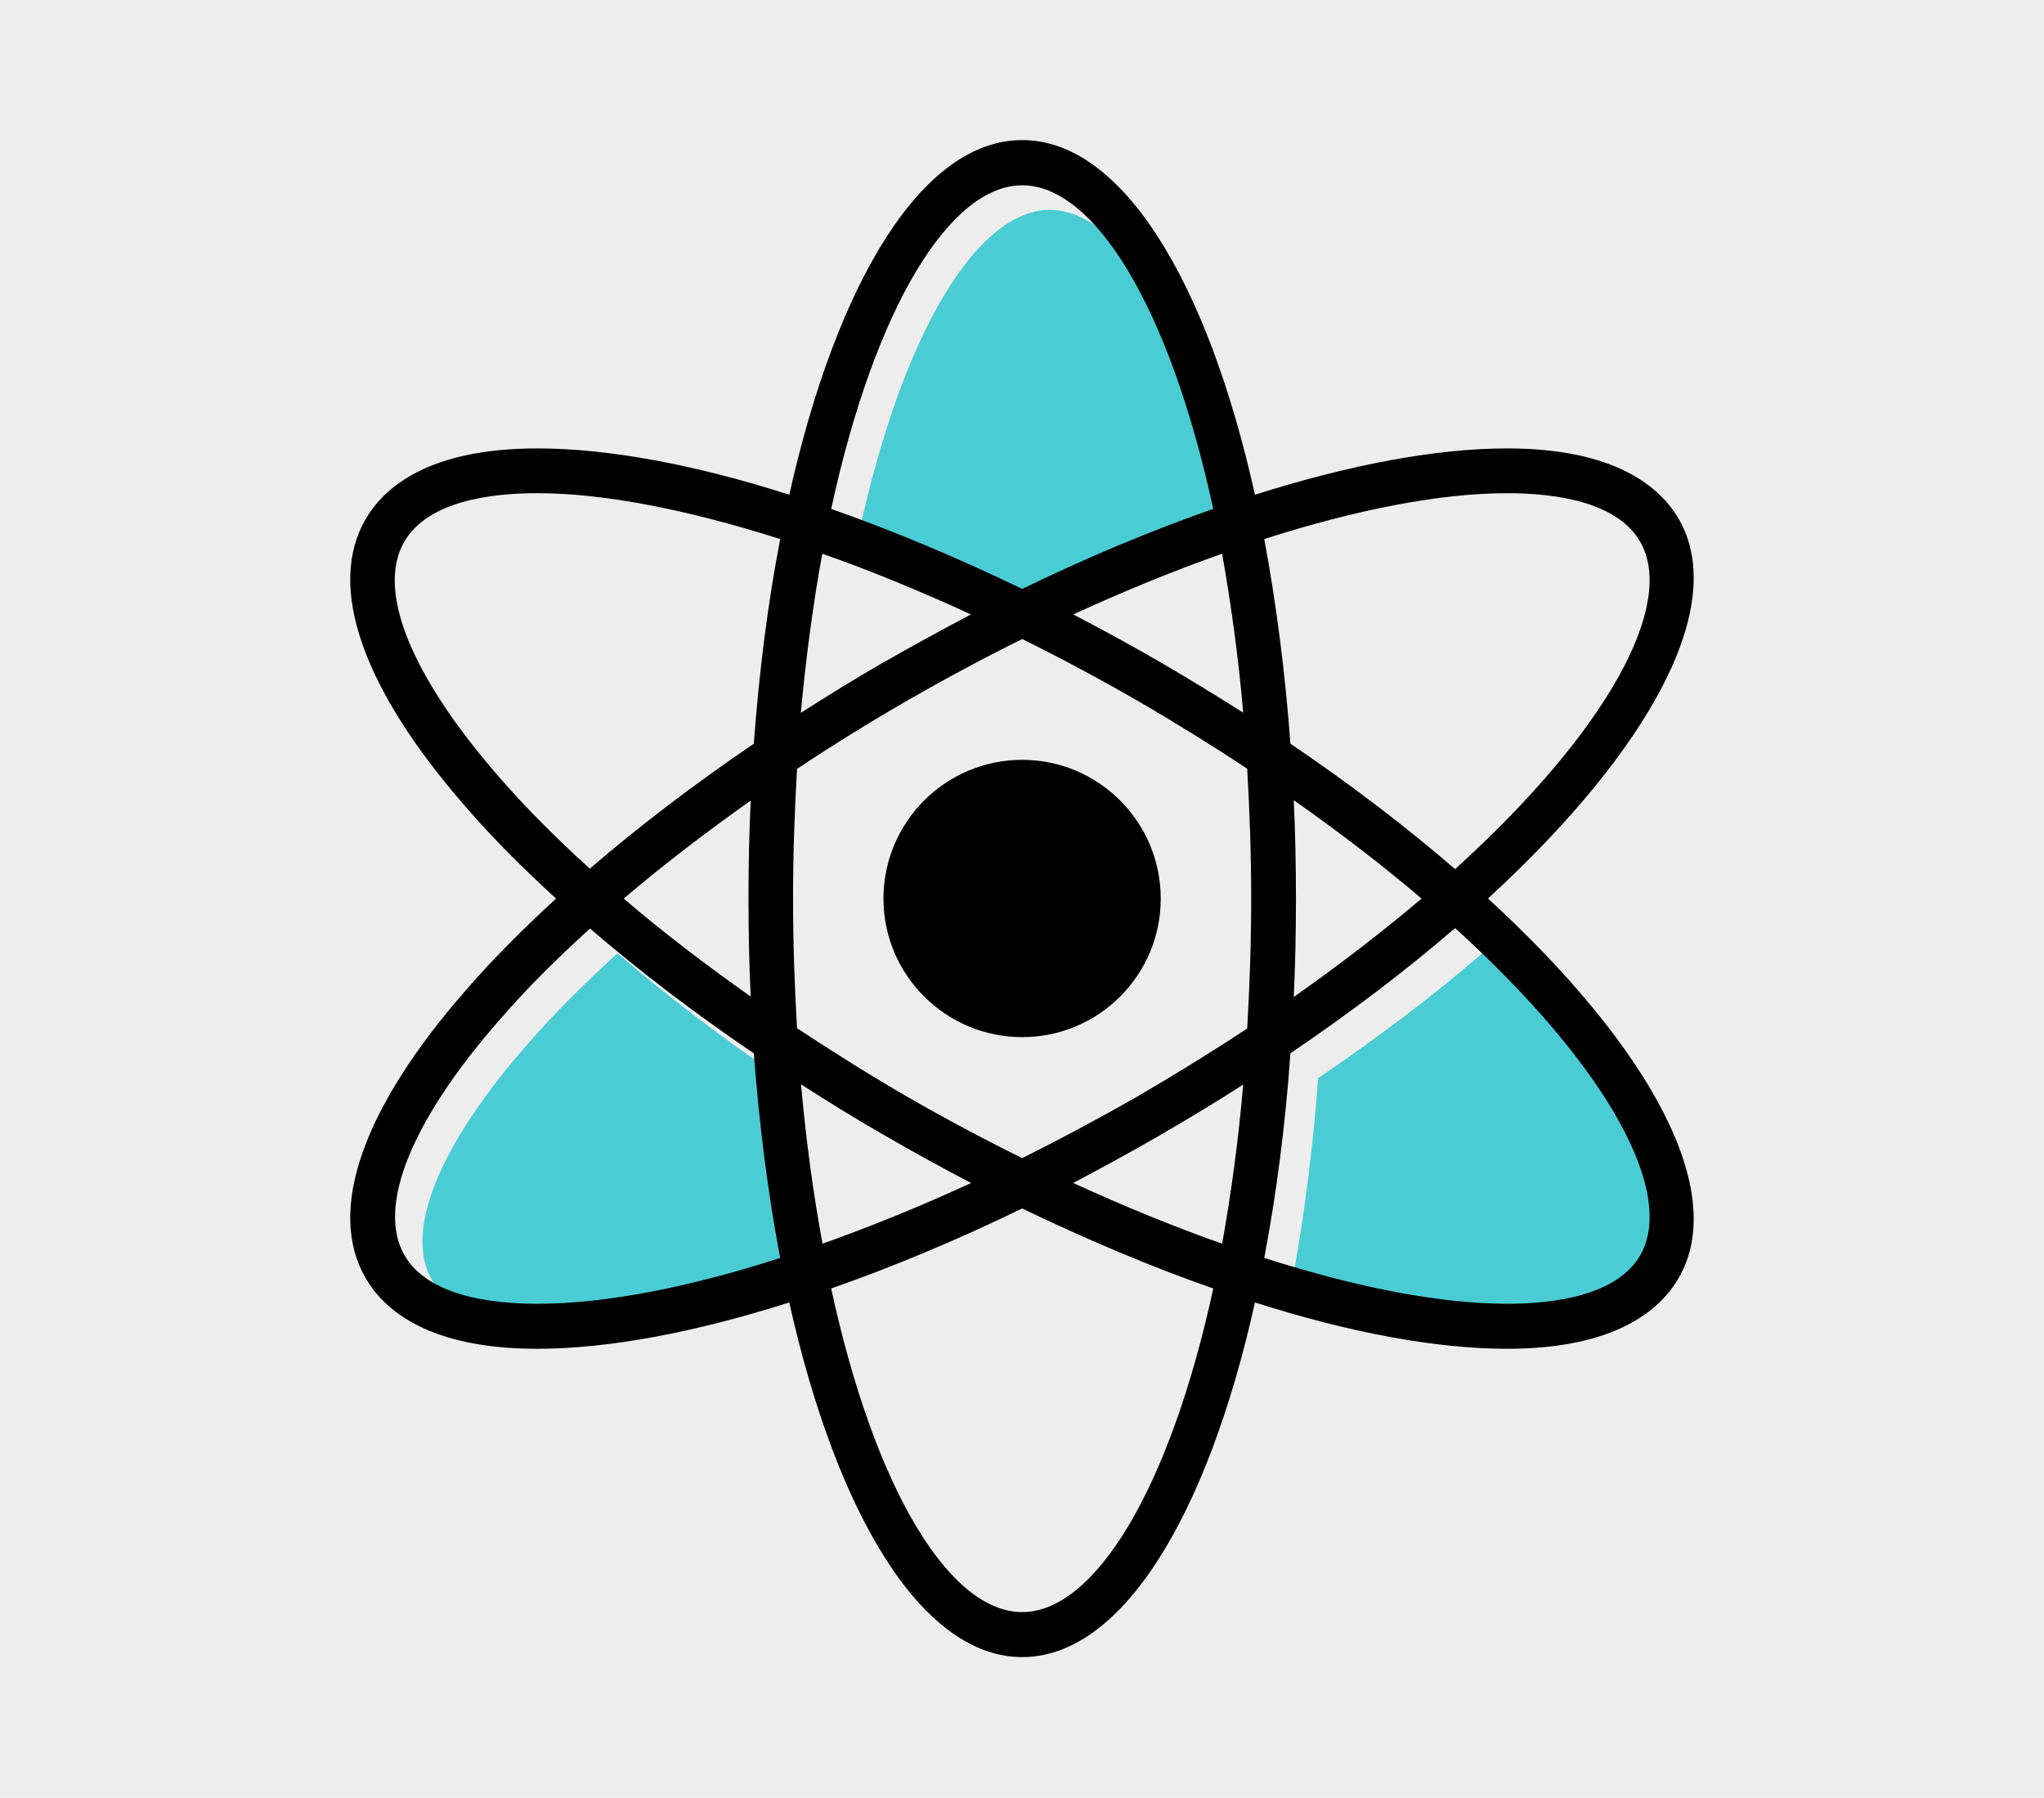
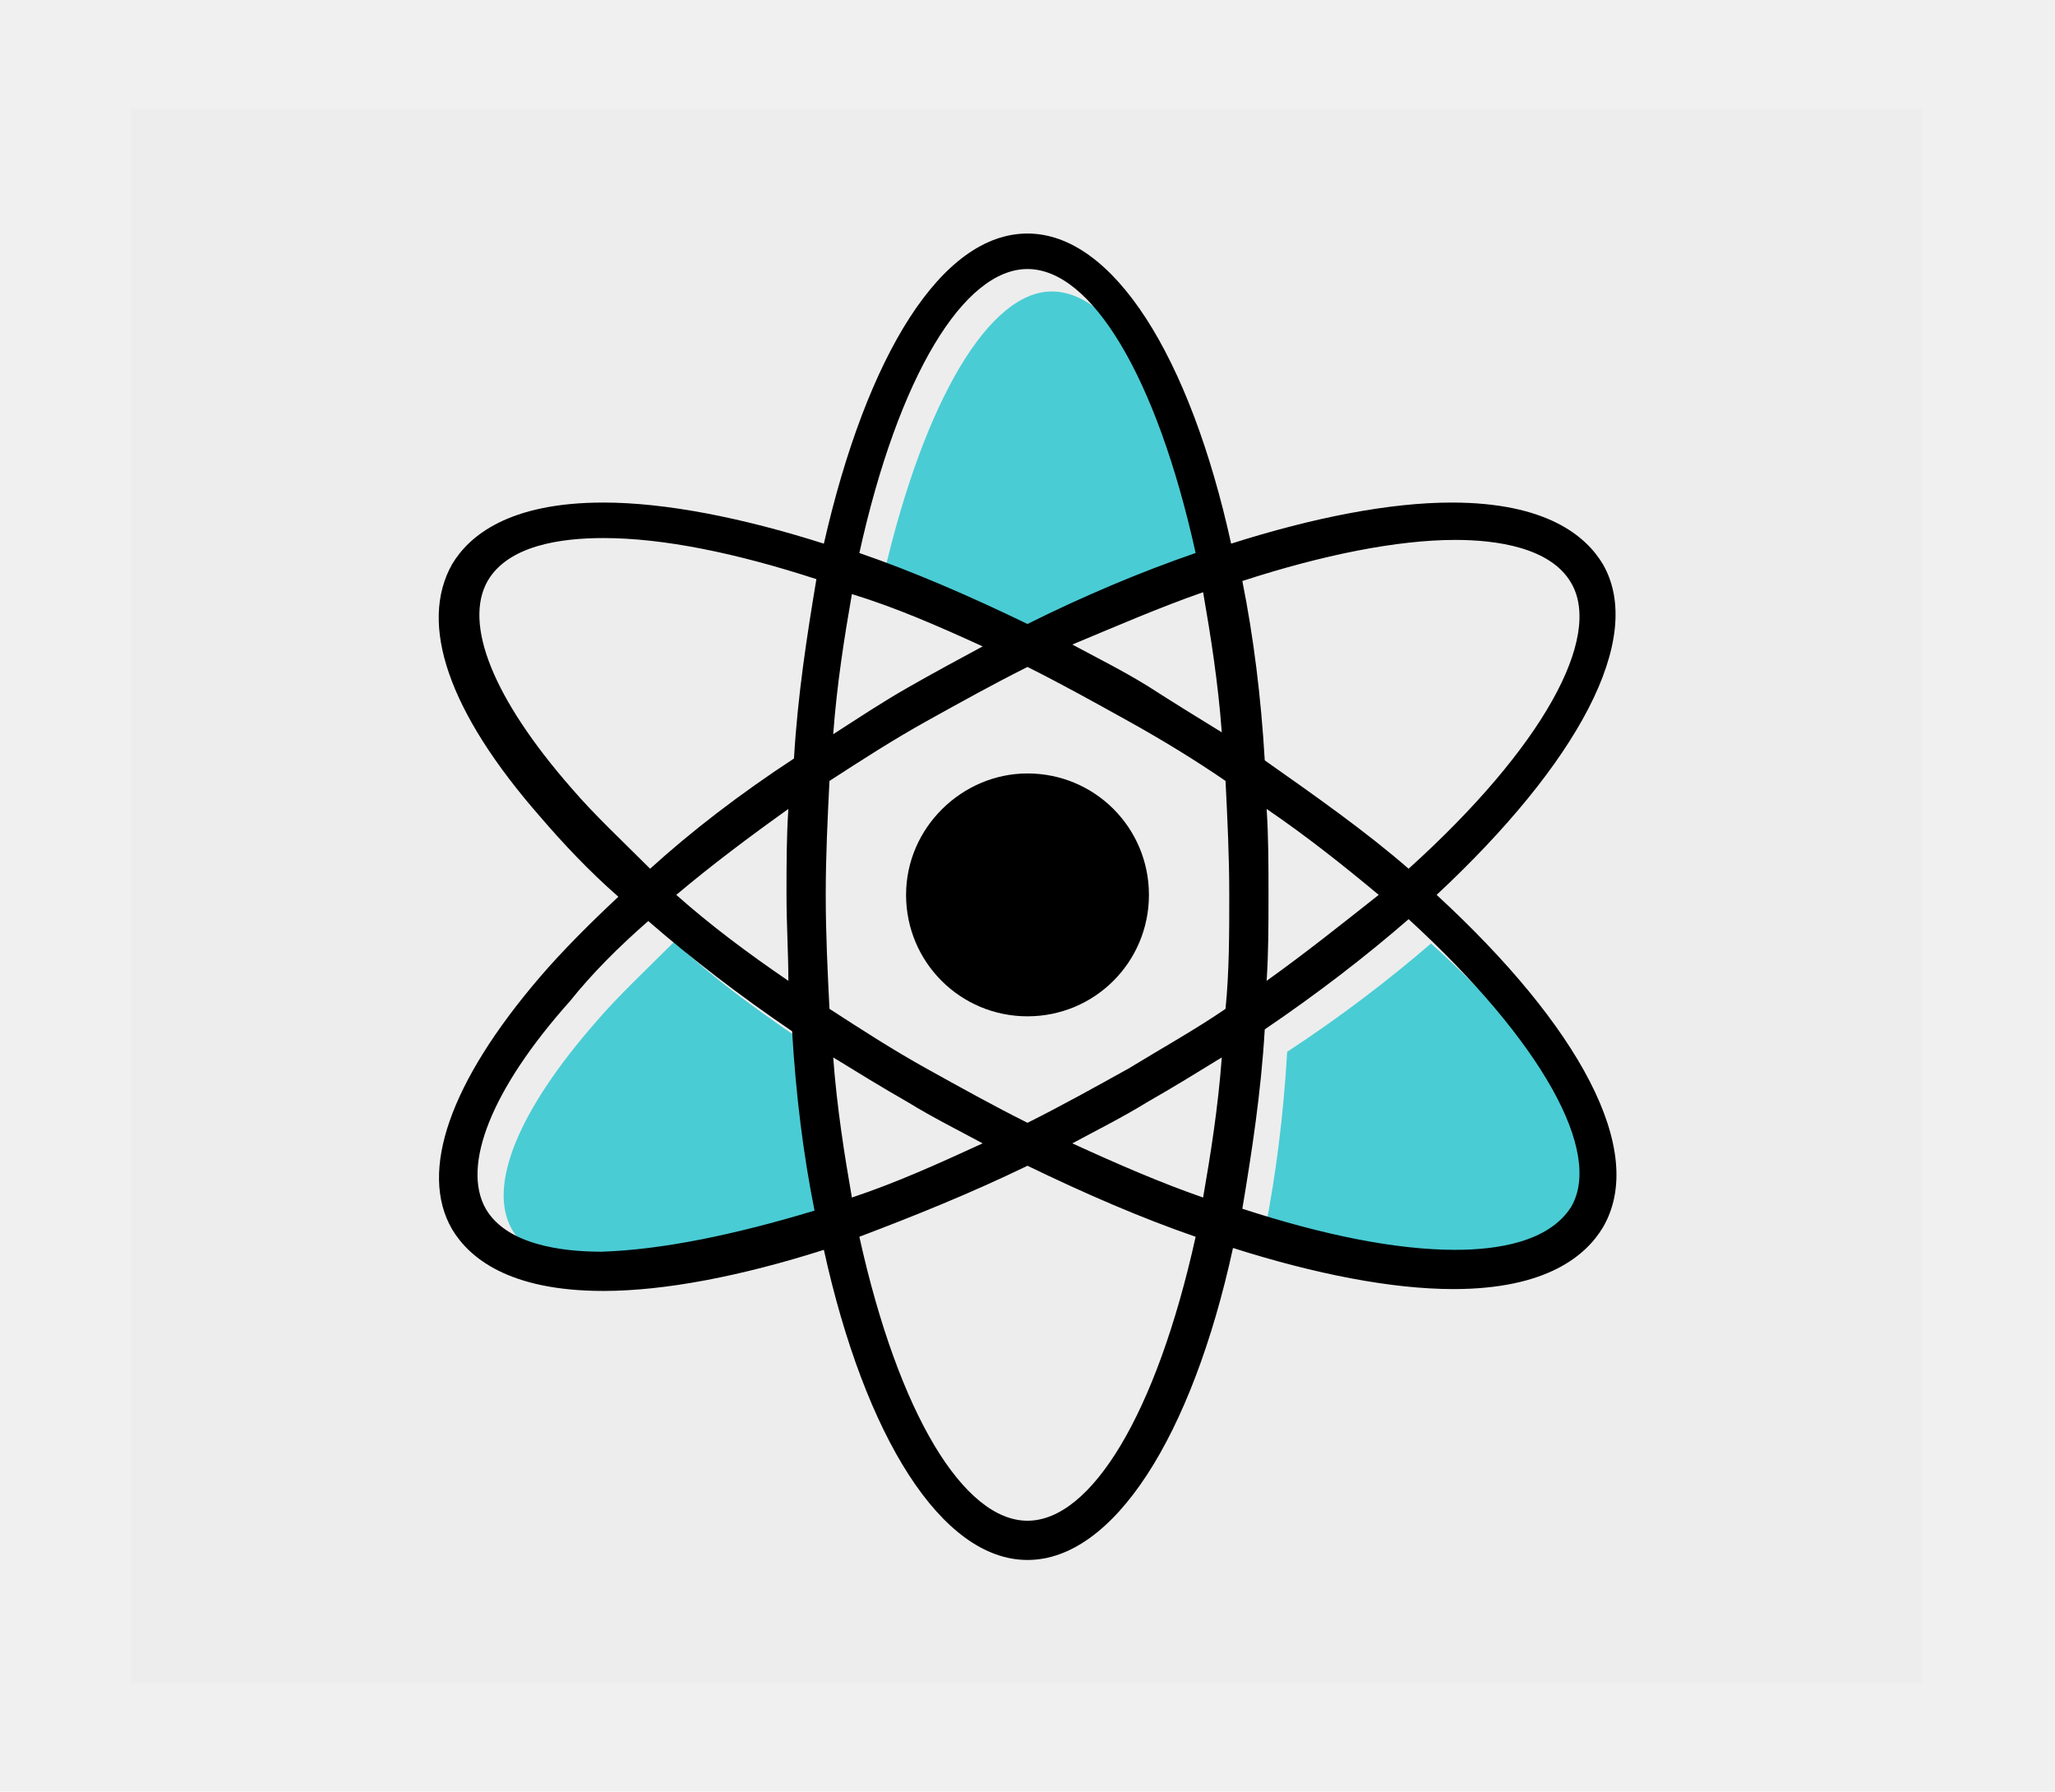
- <svg xmlns="http://www.w3.org/2000/svg" id="uuid-9884af53-bda2-44dd-b4f3-c97d76cbd288" width="92.22" height="81.1" viewBox="0 0 92.22 81.1">
-   <defs>
-     <style>.uuid-6414c423-5955-47dc-8f3f-49e2652a8d9f{fill:#4accd4;}.uuid-87b7d4fb-3b88-46f0-8d4f-b21fa6932224{fill:#ededed;}</style>
-   </defs>
-   <g id="uuid-553929a9-5cff-4ef7-9877-1d29226a4584">
-     <rect class="uuid-87b7d4fb-3b88-46f0-8d4f-b21fa6932224" width="92.22" height="81.1" />
-     <g>
+ <svg xmlns="http://www.w3.org/2000/svg" version="1.1" id="Calque_1" x="0px" y="0px" viewBox="0 0 110 95.9" style="enable-background:new 0 0 110 95.9;" xml:space="preserve">
+   <style type="text/css">
+ 	.st0{fill:#F0F0F0;}
+ 	.st1{fill:#EDEDED;}
+ 	.st2{fill:#4ACCD4;}
+ </style>
+   <g id="Calque_2_00000072242424698694496510000008904367947025742227_">
+     <rect class="st0" width="110" height="95.9" />
+   </g>
+   <g id="uuid-9884af53-bda2-44dd-b4f3-c97d76cbd288">
+     <g id="uuid-553929a9-5cff-4ef7-9877-1d29226a4584">
+       <rect x="7" y="5.8" class="st1" width="95.9" height="84.3" />
      <g>
-         <path class="uuid-6414c423-5955-47dc-8f3f-49e2652a8d9f" d="M66.9,42.99c6.92,6.27,9.97,11.95,8.35,14.77-1.04,1.8-3.84,2.18-6,2.18-3.03,0-6.82-.73-10.96-2.07,.53-2.84,.94-5.94,1.18-9.23,2.73-1.85,5.23-3.75,7.43-5.65Z" />
-         <path class="uuid-6414c423-5955-47dc-8f3f-49e2652a8d9f" d="M47.37,9.47c3.24,0,6.64,5.47,8.62,14.6-2.78,.97-5.67,2.18-8.62,3.61-2.95-1.43-5.85-2.64-8.62-3.61,1.98-9.13,5.36-14.6,8.62-14.6Z" />
-         <path class="uuid-6414c423-5955-47dc-8f3f-49e2652a8d9f" d="M35.26,48.64c.24,3.28,.64,6.38,1.19,9.23-4.15,1.33-7.93,2.07-10.96,2.07-2.17,0-4.95-.38-6-2.19-1.27-2.18,.3-6.06,4.3-10.63,1.19-1.37,2.56-2.74,4.07-4.11,2.22,1.91,4.71,3.81,7.39,5.63Z" />
-       </g>
-       <g>
-         <path d="M67.14,40.54c7.31,6.71,10.86,13.21,8.6,17.11-.83,1.45-2.86,3.2-7.74,3.2-3.22,0-7.12-.73-11.38-2.09-2.15,9.67-6.02,16-10.5,16s-8.35-6.33-10.51-16c-4.25,1.35-8.15,2.09-11.37,2.09-4.89,0-6.91-1.74-7.75-3.2-1.75-3.03-.14-7.64,4.53-12.98,1.19-1.37,2.56-2.75,4.07-4.13-1.51-1.38-2.89-2.76-4.07-4.13-4.67-5.34-6.28-9.95-4.53-12.98,.84-1.45,2.86-3.2,7.75-3.2,3.22,0,7.12,.73,11.37,2.09,2.17-9.67,6.02-16,10.51-16s8.35,6.33,10.5,16c4.26-1.35,8.16-2.09,11.38-2.09,4.87,0,6.91,1.74,7.75,3.2,2.24,3.9-1.31,10.4-8.62,17.11Zm-1.49-1.33c6.92-6.27,9.97-11.96,8.35-14.77-1.04-1.81-3.84-2.19-6-2.19-3.03,0-6.82,.74-10.96,2.07,.53,2.85,.94,5.95,1.18,9.23,2.73,1.85,5.23,3.76,7.43,5.66Zm8.35,17.43c1.62-2.82-1.43-8.49-8.35-14.77-2.2,1.9-4.7,3.8-7.43,5.65-.23,3.29-.64,6.38-1.18,9.23,4.14,1.33,7.93,2.07,10.96,2.07,2.15,0,4.95-.38,6-2.18Zm-9.86-16.1c-1.73-1.47-3.65-2.95-5.77-4.44,.07,1.45,.1,2.93,.1,4.44s-.03,2.99-.1,4.44c2.12-1.49,4.04-2.98,5.77-4.44Zm-7.69,0c0-2.03-.07-3.99-.18-5.86-1.57-1.04-3.23-2.07-4.99-3.09-1.72-.99-3.44-1.91-5.16-2.76-1.72,.85-3.45,1.78-5.16,2.76-1.73,1-3.4,2.03-5,3.1-.11,1.88-.18,3.83-.18,5.85s.07,3.97,.18,5.85c1.6,1.05,3.26,2.1,4.99,3.1,1.72,.99,3.45,1.91,5.17,2.76,1.72-.86,3.44-1.78,5.16-2.76,1.75-1.02,3.42-2.05,4.99-3.09,.11-1.88,.18-3.83,.18-5.86Zm-.36-8.39c-.22-2.56-.56-4.96-.95-7.17-2.18,.77-4.43,1.69-6.72,2.74,1.29,.67,2.59,1.38,3.87,2.12,1.31,.76,2.56,1.53,3.8,2.31Zm-.95,23.96c.4-2.22,.73-4.62,.95-7.18-1.22,.79-2.49,1.55-3.8,2.31-1.29,.75-2.59,1.45-3.87,2.13,2.29,1.05,4.54,1.97,6.72,2.74Zm-.4-33.15c-1.98-9.13-5.37-14.6-8.62-14.6s-6.64,5.47-8.62,14.6c2.76,.97,5.66,2.18,8.62,3.61,2.94-1.43,5.84-2.64,8.62-3.61Zm-8.62,49.77c3.24,0,6.64-5.47,8.62-14.6-2.78-.97-5.67-2.19-8.62-3.61-2.95,1.43-5.85,2.64-8.62,3.61,1.98,9.13,5.36,14.6,8.62,14.6Zm-6.18-42.89c1.3-.74,2.59-1.45,3.87-2.12-2.29-1.05-4.54-1.98-6.71-2.74-.41,2.22-.73,4.62-.97,7.18,1.24-.79,2.5-1.57,3.8-2.32Zm3.87,23.53c-1.29-.68-2.58-1.38-3.87-2.13-1.3-.74-2.55-1.52-3.8-2.32,.23,2.58,.56,4.97,.97,7.19,2.17-.77,4.42-1.69,6.71-2.74Zm-9.8-19.81c.24-3.29,.64-6.38,1.19-9.24-4.15-1.32-7.93-2.07-10.96-2.07-2.17,0-4.95,.38-6,2.19-1.27,2.19,.3,6.06,4.3,10.64,1.19,1.37,2.56,2.74,4.07,4.11,2.22-1.91,4.71-3.81,7.39-5.63Zm1.19,23.19c-.54-2.84-.94-5.95-1.19-9.23-2.69-1.82-5.17-3.72-7.39-5.63-1.51,1.37-2.89,2.74-4.07,4.11-4,4.56-5.56,8.45-4.3,10.63,1.04,1.81,3.83,2.19,6,2.19,3.03,0,6.81-.73,10.96-2.07Zm-1.43-16.21c0-1.5,.03-2.98,.1-4.42-2.04,1.44-3.97,2.92-5.73,4.42,1.75,1.5,3.69,2.98,5.73,4.42-.07-1.45-.1-2.92-.1-4.42Z" />
-         <path d="M46.12,34.28c3.45,0,6.25,2.81,6.25,6.26s-2.8,6.25-6.25,6.25-6.26-2.8-6.26-6.25,2.8-6.26,6.26-6.26Z" />
+         <g>
+           <path class="st2" d="M76.6,50.5c7.2,6.5,10.4,12.4,8.7,15.3c-1.1,1.9-4,2.3-6.2,2.3c-3.1,0-7.1-0.8-11.4-2.2      c0.6-3,1-6.2,1.2-9.6C71.8,54.4,74.4,52.4,76.6,50.5z" />
+           <path class="st2" d="M56.3,15.6c3.4,0,6.9,5.7,9,15.2c-2.9,1-5.9,2.3-9,3.8c-3.1-1.5-6.1-2.7-9-3.8C49.5,21.3,53,15.6,56.3,15.6      z" />
+           <path class="st2" d="M43.8,56.3c0.2,3.4,0.7,6.6,1.2,9.6c-4.3,1.4-8.2,2.2-11.4,2.2c-2.3,0-5.1-0.4-6.2-2.3      c-1.3-2.3,0.3-6.3,4.5-11.1c1.2-1.4,2.7-2.8,4.2-4.3C38.3,52.5,41,54.4,43.8,56.3L43.8,56.3z" />
+         </g>
+         <g>
+           <path d="M76.9,47.9c7.6,7,11.3,13.7,8.9,17.8c-0.9,1.5-3,3.3-8,3.3c-3.3,0-7.4-0.8-11.8-2.2C63.8,76.9,59.6,83.5,55,83.5      s-8.7-6.6-10.9-16.6c-4.4,1.4-8.5,2.2-11.8,2.2c-5.1,0-7.2-1.8-8.1-3.3c-1.8-3.1-0.1-7.9,4.7-13.5c1.2-1.4,2.7-2.9,4.2-4.3      c-1.6-1.4-3-2.9-4.2-4.3c-4.9-5.6-6.5-10.3-4.7-13.5c0.9-1.5,3-3.3,8.1-3.3c3.3,0,7.4,0.8,11.8,2.2C46.4,19,50.4,12.5,55,12.5      s8.7,6.6,10.9,16.6c4.4-1.4,8.5-2.2,11.8-2.2c5.1,0,7.2,1.8,8.1,3.3C88.1,34.2,84.4,40.9,76.9,47.9L76.9,47.9z M75.4,46.5      c7.2-6.5,10.4-12.4,8.7-15.3c-1.1-1.9-4-2.3-6.2-2.3c-3.1,0-7.1,0.8-11.4,2.2c0.6,3,1,6.2,1.2,9.6      C70.4,42.6,73.1,44.5,75.4,46.5z M84.1,64.6c1.7-2.9-1.5-8.8-8.7-15.4c-2.3,2-4.9,4-7.7,5.9c-0.2,3.4-0.7,6.6-1.2,9.6      c4.3,1.4,8.2,2.2,11.4,2.2C80.1,66.9,82.9,66.5,84.1,64.6z M73.8,47.9c-1.8-1.5-3.8-3.1-6-4.6c0.1,1.5,0.1,3,0.1,4.6      s0,3.1-0.1,4.6C69.9,51,71.9,49.4,73.8,47.9z M65.8,47.9c0-2.1-0.1-4.1-0.2-6.1c-1.6-1.1-3.4-2.2-5.2-3.2s-3.6-2-5.4-2.9      c-1.8,0.9-3.6,1.9-5.4,2.9c-1.8,1-3.5,2.1-5.2,3.2c-0.1,2-0.2,4-0.2,6.1s0.1,4.1,0.2,6.1c1.7,1.1,3.4,2.2,5.2,3.2s3.6,2,5.4,2.9      c1.8-0.9,3.6-1.9,5.4-2.9c1.8-1.1,3.6-2.1,5.2-3.2C65.8,52,65.8,50,65.8,47.9z M65.4,39.2c-0.2-2.7-0.6-5.2-1-7.5      c-2.3,0.8-4.6,1.8-7,2.8c1.3,0.7,2.7,1.4,4,2.2C62.8,37.6,64.1,38.4,65.4,39.2z M64.4,64.1c0.4-2.3,0.8-4.8,1-7.5      c-1.3,0.8-2.6,1.6-4,2.4c-1.3,0.8-2.7,1.5-4,2.2C59.8,62.3,62.1,63.3,64.4,64.1z M64,29.6c-2.1-9.5-5.6-15.2-9-15.2      s-6.9,5.7-9,15.2c2.9,1,5.9,2.3,9,3.8C58,31.9,61.1,30.6,64,29.6z M55,81.4c3.4,0,6.9-5.7,9-15.2c-2.9-1-5.9-2.3-9-3.8      c-3.1,1.5-6.1,2.7-9,3.8C48.1,75.7,51.6,81.4,55,81.4z M48.6,36.8c1.4-0.8,2.7-1.5,4-2.2c-2.4-1.1-4.7-2.1-7-2.8      c-0.4,2.3-0.8,4.8-1,7.5C46,38.4,47.2,37.6,48.6,36.8L48.6,36.8z M52.6,61.2c-1.3-0.7-2.7-1.4-4-2.2c-1.4-0.8-2.7-1.6-4-2.4      c0.2,2.7,0.6,5.2,1,7.5C48,63.3,50.2,62.3,52.6,61.2L52.6,61.2z M42.5,40.6c0.2-3.4,0.7-6.6,1.2-9.6c-4.3-1.4-8.2-2.2-11.4-2.2      c-2.3,0-5.1,0.4-6.2,2.3c-1.3,2.3,0.3,6.3,4.5,11.1c1.2,1.4,2.7,2.8,4.2,4.3C37,44.5,39.6,42.5,42.5,40.6L42.5,40.6z M43.6,64.8      c-0.6-3-1-6.2-1.2-9.6c-2.8-1.9-5.4-3.9-7.7-5.9c-1.6,1.4-3,2.8-4.2,4.3c-4.2,4.7-5.8,8.8-4.5,11.1c1.1,1.9,4,2.3,6.2,2.3      C35.4,66.9,39.3,66.1,43.6,64.8L43.6,64.8z M42.1,47.9c0-1.6,0-3.1,0.1-4.6c-2.1,1.5-4.1,3-6,4.6c1.8,1.6,3.8,3.1,6,4.6      C42.2,51,42.1,49.5,42.1,47.9z" />
+           <path d="M55,41.4c3.6,0,6.5,2.9,6.5,6.5s-2.9,6.5-6.5,6.5s-6.5-2.9-6.5-6.5S51.5,41.4,55,41.4z" />
+         </g>
      </g>
    </g>
  </g>
</svg>
